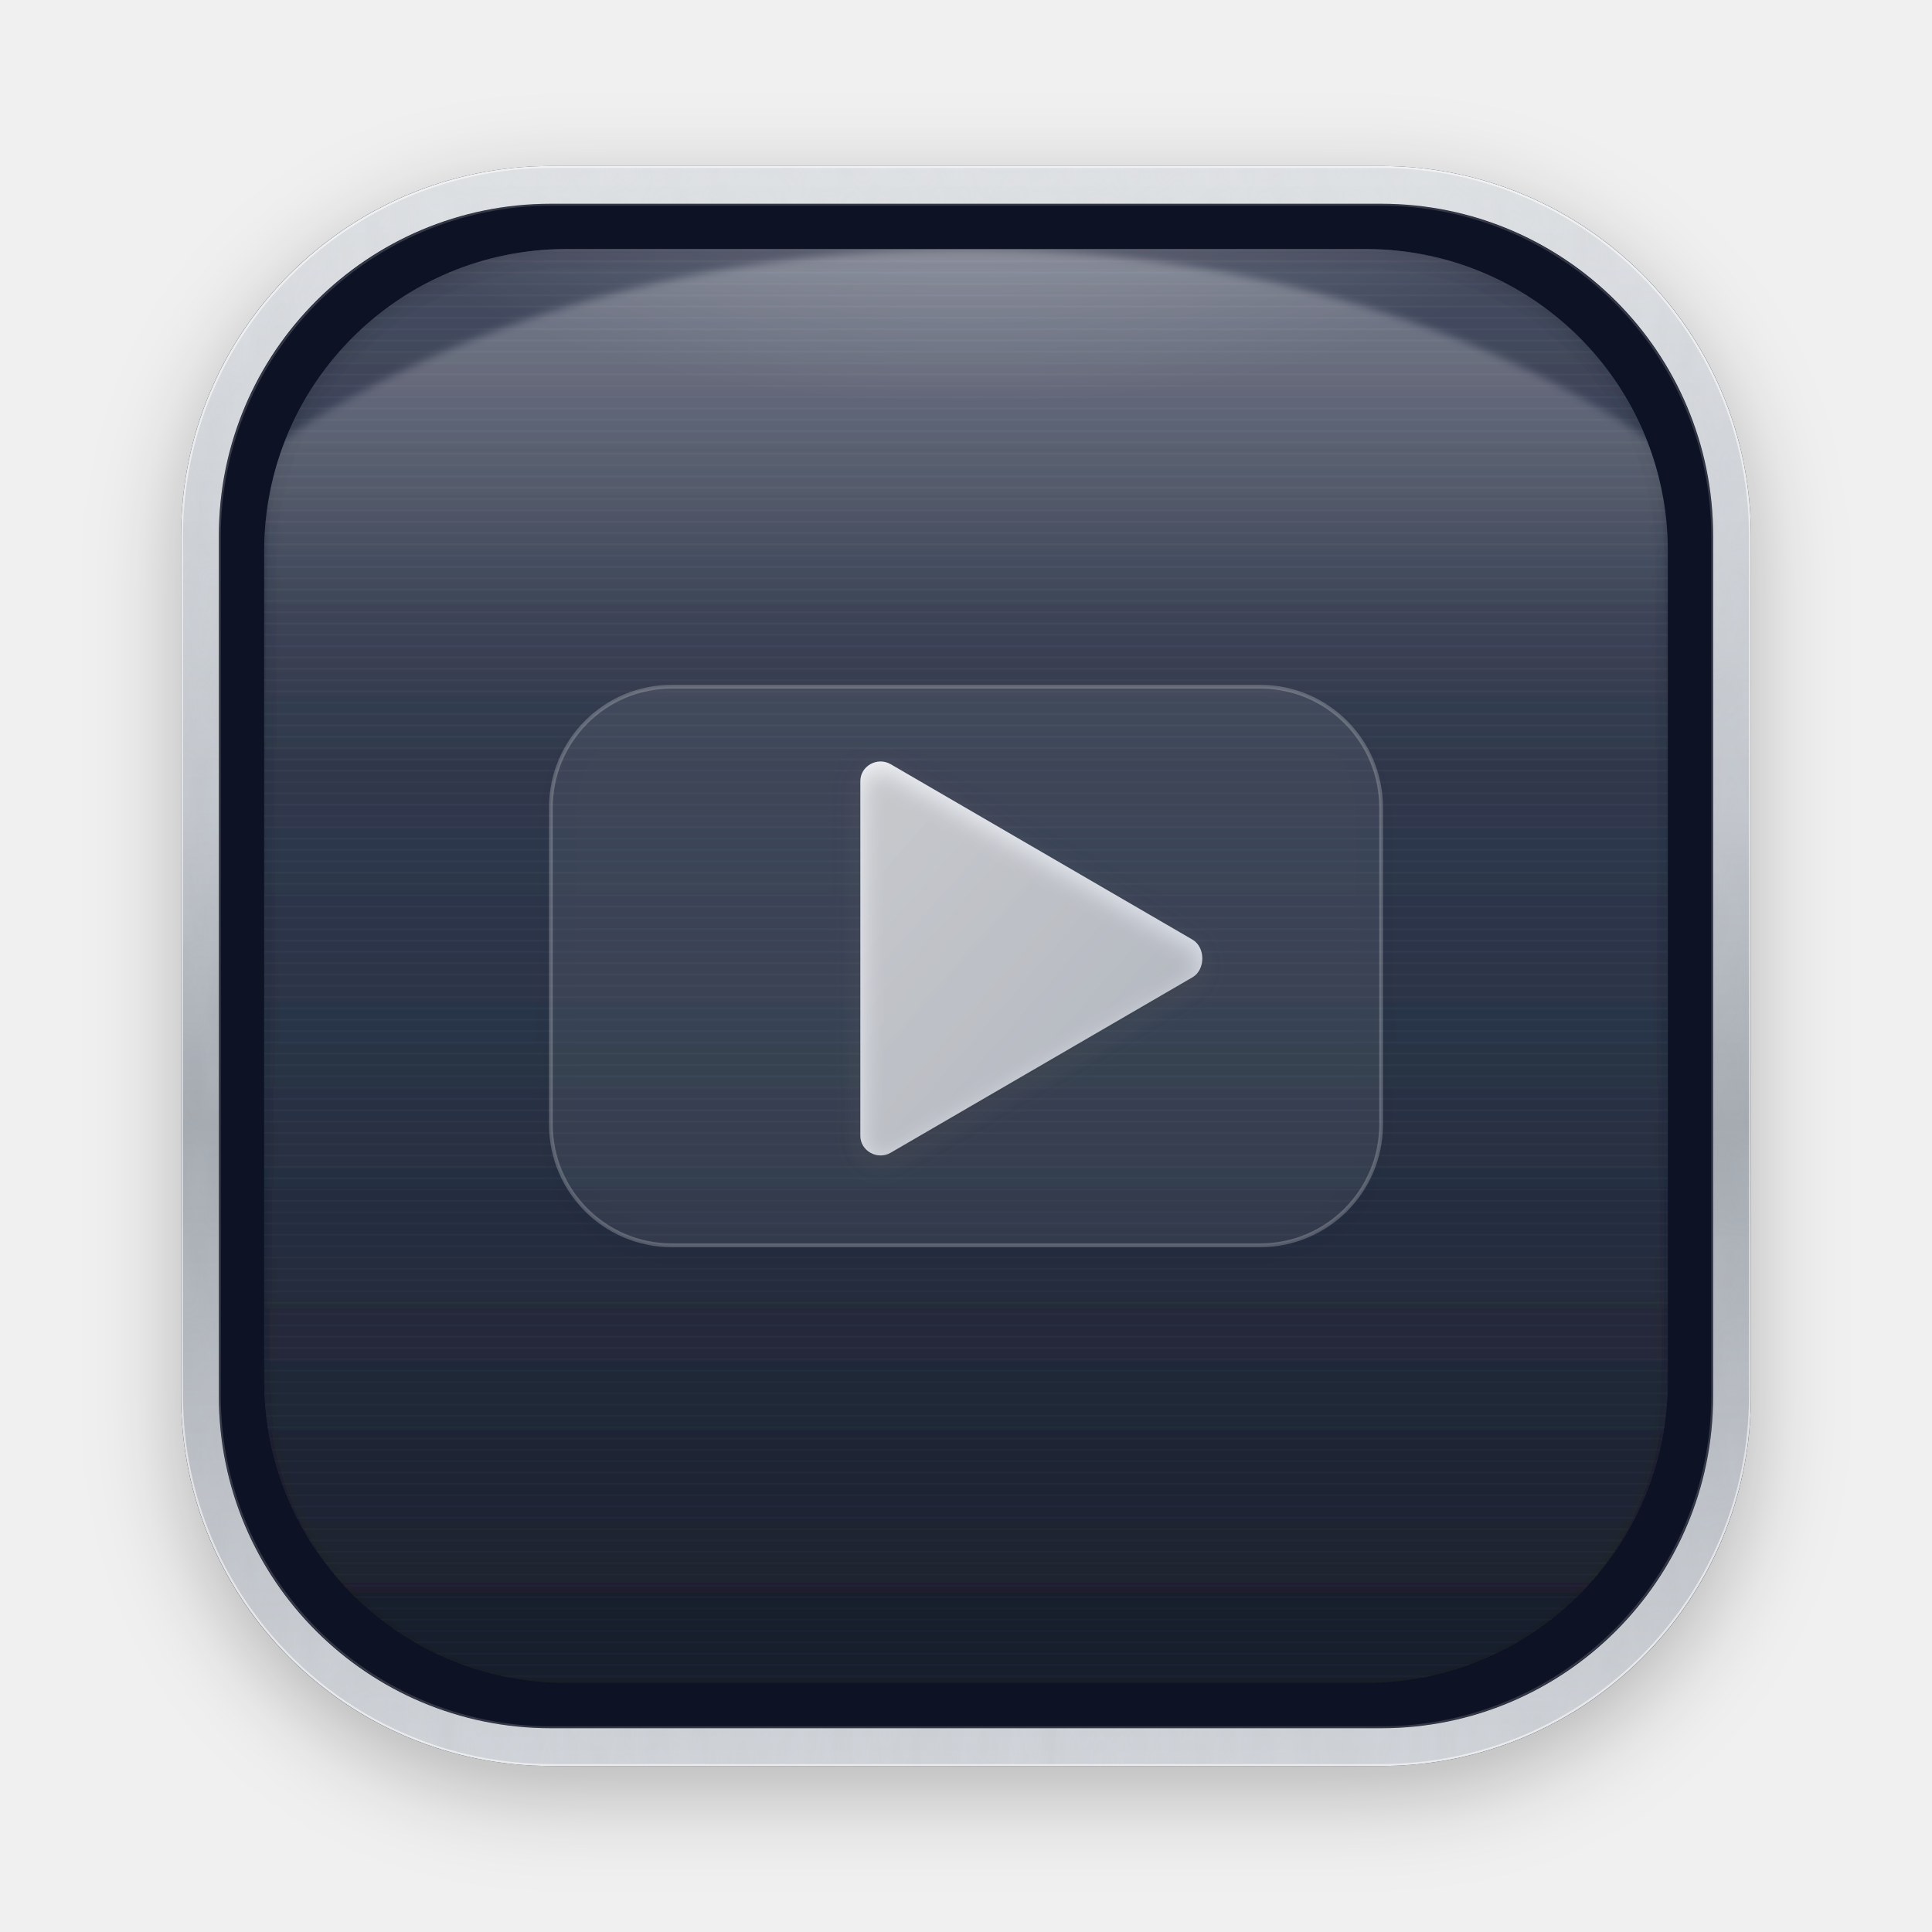
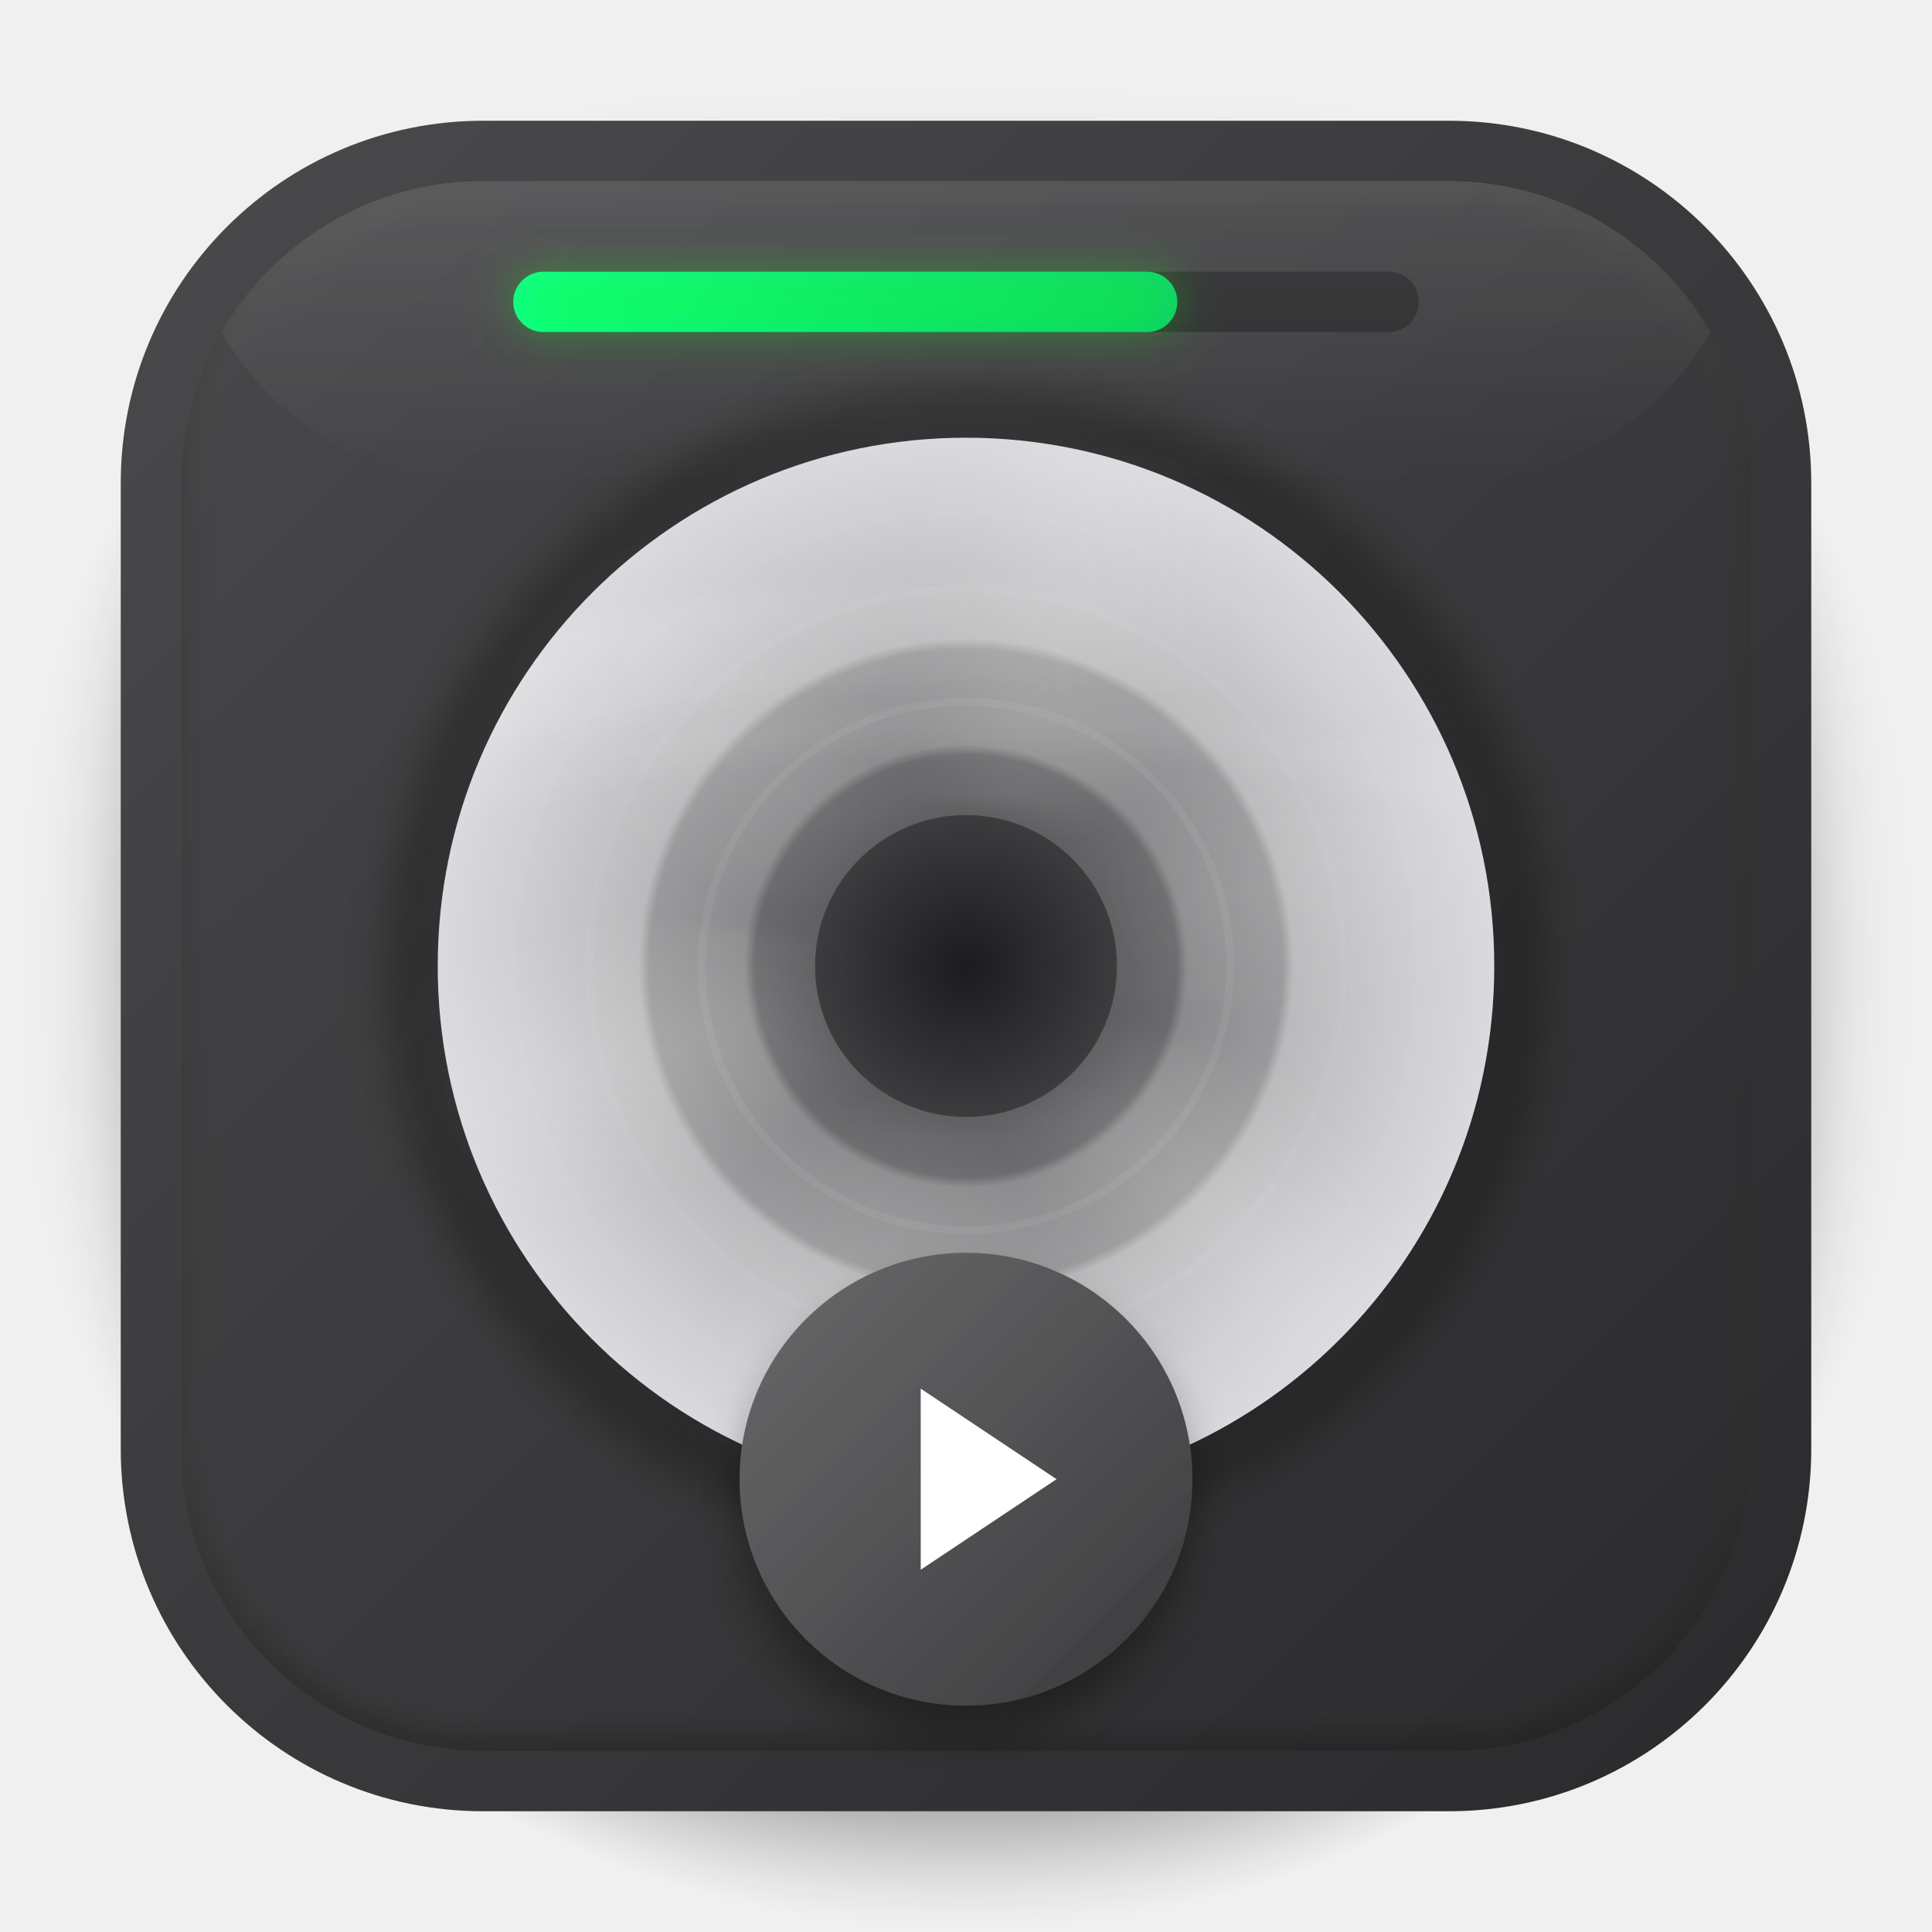
- <svg xmlns="http://www.w3.org/2000/svg" width="1024" height="1024" viewBox="0 0 1024 1024" fill="none">
+ <svg xmlns="http://www.w3.org/2000/svg" viewBox="0 0 256 256">
  <defs>
-     <filter id="innerShadow" x="-50%" y="-50%" width="200%" height="200%">
-       <feOffset dy="3" />
-       <feGaussianBlur stdDeviation="6" result="blur" />
-       <feComposite in2="SourceAlpha" operator="arithmetic" k2="-1" k3="1" />
-       <feColorMatrix type="matrix" values="0 0 0 0 0  0 0 0 0 0  0 0 0 0 0  0 0 0 0.35 0" />
-       <feBlend in2="SourceGraphic" mode="multiply" />
+     <filter id="outerShadow" x="-30%" y="-30%" width="160%" height="160%">
+       <feGaussianBlur in="SourceAlpha" stdDeviation="8" result="blur" />
+       <feOffset dy="12" result="off" />
+       <feColorMatrix in="off" type="matrix" values="0 0 0 0 0  0 0 0 0 0  0 0 0 0 0  0 0 0 .35 0" result="shadow" />
+       <feMerge>
+         <feMergeNode in="shadow" />
+       </feMerge>
    </filter>
-     <linearGradient id="metalFrame" x1="0" y1="0" x2="0" y2="1">
-       <stop offset="0%" stop-color="#E3E6EA" />
-       <stop offset="40%" stop-color="#C3C8CF" />
-       <stop offset="60%" stop-color="#A2A8B0" />
-       <stop offset="100%" stop-color="#D2D6DC" />
+     <linearGradient id="panelGrad" x1="0" y1="0" x2="1" y2="1">
+       <stop offset="0" stop-color="#3a3a3c" />
+       <stop offset="1" stop-color="#1c1c1e" />
    </linearGradient>
-     <linearGradient id="cardGloss" x1="0" y1="0" x2="0" y2="1">
-       <stop offset="0%" stop-color="#3A4156" />
-       <stop offset="60%" stop-color="#262F42" />
-       <stop offset="100%" stop-color="#171C28" />
+     <linearGradient id="frameGrad" x1="0" y1="0" x2="1" y2="1">
+       <stop offset="0" stop-color="#4a4a4c" />
+       <stop offset="1" stop-color="#2a2a2c" />
    </linearGradient>
-     <linearGradient id="topSheen" x1="0" y1="0" x2="0" y2="1">
-       <stop offset="0%" stop-color="#FFFFFF" stop-opacity="0.28" />
-       <stop offset="85%" stop-color="#FFFFFF" stop-opacity="0.0" />
+     <filter id="innerBevel" x="-20%" y="-20%" width="140%" height="140%">
+       <feGaussianBlur in="SourceAlpha" stdDeviation="2" result="b1" />
+       <feOffset dy="1" result="o1" />
+       <feComposite in="o1" in2="SourceAlpha" operator="arithmetic" k2="-1" k3="1" result="i1" />
+       <feColorMatrix in="i1" type="matrix" values="0 0 0 0 1  0 0 0 0 1  0 0 0 0 1  0 0 0 .08 0" result="hi" />
+       <feGaussianBlur in="SourceAlpha" stdDeviation="2" result="b2" />
+       <feOffset dy="-1" result="o2" />
+       <feComposite in="o2" in2="SourceAlpha" operator="arithmetic" k2="-1" k3="1" result="i2" />
+       <feColorMatrix in="i2" type="matrix" values="0 0 0 0 0  0 0 0 0 0  0 0 0 0 0  0 0 0 .40 0" result="sh" />
+       <feMerge>
+         <feMergeNode in="sh" />
+         <feMergeNode in="hi" />
+       </feMerge>
+     </filter>
+     <linearGradient id="progGrad" x1="0" y1="0" x2="1" y2="0">
+       <stop offset="0" stop-color="#00ff88" />
+       <stop offset="1" stop-color="#00cc66" />
    </linearGradient>
-     <filter id="softenSheen" x="-10%" y="-10%" width="120%" height="120%">
-       <feGaussianBlur stdDeviation="2.2" />
+     <filter id="greenGlow" x="-50%" y="-200%" width="200%" height="500%">
+       <feGaussianBlur stdDeviation="3" />
+       <feColorMatrix type="matrix" values="0 0 0 0 0  0 1 0 0 0.7  0 0 0 0 0  0 0 0 0.35 0" />
    </filter>
-     <radialGradient id="spotLight" cx="50%" cy="0%" r="80%">
-       <stop offset="0%" stop-color="#FFFFFF" stop-opacity=".25" />
-       <stop offset="60%" stop-color="#FFFFFF" stop-opacity=".0" />
+     <radialGradient id="cdGrad" cx="50%" cy="50%" r="50%">
+       <stop offset="0%" stop-color="#2a2a2c" />
+       <stop offset="20%" stop-color="#3a3a3c" />
+       <stop offset="21%" stop-color="#4a4a4c" />
+       <stop offset="22%" stop-color="#5a5a5c" />
+       <stop offset="40%" stop-color="#6a6a6c" />
+       <stop offset="41%" stop-color="#7a7a7c" />
+       <stop offset="42%" stop-color="#8a8a8c" />
+       <stop offset="60%" stop-color="#9a9a9c" />
+       <stop offset="61%" stop-color="#aaaaac" />
+       <stop offset="62%" stop-color="#bababc" />
+       <stop offset="80%" stop-color="#cacace" />
+       <stop offset="100%" stop-color="#dadade" />
    </radialGradient>
-     <linearGradient id="playGlyph" x1="0" y1="0" x2="1" y2="1">
-       <stop offset="0%" stop-color="#F2F4F8" />
-       <stop offset="100%" stop-color="#D5DAE6" />
+     <radialGradient id="hubGrad" cx="50%" cy="50%" r="50%">
+       <stop offset="0%" stop-color="#1c1c1e" />
+       <stop offset="50%" stop-color="#2c2c2e" />
+       <stop offset="100%" stop-color="#3c3c3e" />
+     </radialGradient>
+     <filter id="edgeBlur" x="-50%" y="-50%" width="200%" height="200%">
+       <feGaussianBlur stdDeviation="2.8" />
+     </filter>
+     <filter id="edgeBlurInner" x="-50%" y="-50%" width="200%" height="200%">
+       <feGaussianBlur stdDeviation="1.8" />
+     </filter>
+     <clipPath id="clipDisc" clipPathUnits="userSpaceOnUse">
+       <circle cx="128" cy="128" r="70" />
+     </clipPath>
+     <linearGradient id="refBand" x1="0" y1="0" x2="1" y2="0">
+       <stop offset="0" stop-color="white" stop-opacity=".14" />
+       <stop offset=".6" stop-color="white" stop-opacity=".04" />
+       <stop offset="1" stop-color="white" stop-opacity="0" />
    </linearGradient>
-     <filter id="brushed" x="-50%" y="-50%" width="200%" height="200%">
-       <feTurbulence type="fractalNoise" baseFrequency="0.8 0.02" numOctaves="3" seed="8" result="noise" />
-       <feColorMatrix in="noise" type="saturate" values="0" result="mono" />
-       <feGaussianBlur in="mono" stdDeviation="3 0" edgeMode="duplicate" result="smeared" />
-       <feComponentTransfer in="smeared" result="level">
-         <feFuncA type="table" tableValues="0 0.8" />
-       </feComponentTransfer>
+     <filter id="refBlurX" filterUnits="userSpaceOnUse" x="58" y="58" width="140" height="140">
+       <feGaussianBlur stdDeviation="4 1.3" />
    </filter>
-     <mask id="frameRing" maskUnits="userSpaceOnUse">
-       <rect x="96" y="88" width="832" height="848" rx="196" fill="white" />
-       <rect x="116" y="108" width="792" height="808" rx="176" fill="black" />
+     <linearGradient id="glassGrad" x1="0" y1="0" x2="0" y2="1">
+       <stop offset="0" stop-color="white" stop-opacity=".10" />
+       <stop offset="1" stop-color="white" stop-opacity="0" />
+     </linearGradient>
+     <linearGradient id="btnGrad" x1="0" y1="0" x2="1" y2="1">
+       <stop offset="0" stop-color="#6a6a6c" />
+       <stop offset="1" stop-color="#3a3a3c" />
+     </linearGradient>
+     <filter id="btnShadow" x="-40%" y="-40%" width="180%" height="180%">
+       <feDropShadow dx="0" dy="4" stdDeviation="3" flood-color="black" flood-opacity=".35" />
+     </filter>
+     <filter id="wedgeMotionBlur" x="-200" y="-200" width="400" height="400" filterUnits="userSpaceOnUse">
+       <feGaussianBlur stdDeviation="5 0.4" />
+     </filter>
+     <radialGradient id="edgeFadeGrad" gradientUnits="userSpaceOnUse" cx="128" cy="128" r="128">
+       <stop offset="0.84" stop-color="white" stop-opacity="1" />
+       <stop offset="1" stop-color="white" stop-opacity="0" />
+     </radialGradient>
+     <mask id="shadowLimit" maskUnits="userSpaceOnUse" x="0" y="0" width="256" height="256">
+       <rect x="0" y="0" width="256" height="256" fill="url(#edgeFadeGrad)" />
    </mask>
-     <clipPath id="clipCard">
-       <rect x="140" y="132" width="744" height="760" rx="160" />
+     <clipPath id="clipPanel" clipPathUnits="userSpaceOnUse">
+       <rect x="24" y="24" width="208" height="208" rx="40" />
    </clipPath>
-     <linearGradient id="sheenAlpha" x1="0" y1="0" x2="0" y2="1">
-       <stop offset="0%" stop-color="white" stop-opacity="1" />
-       <stop offset="35%" stop-color="white" stop-opacity="0.85" />
-       <stop offset="70%" stop-color="white" stop-opacity="0.25" />
-       <stop offset="100%" stop-color="white" stop-opacity="0" />
+     <linearGradient id="wg1" gradientUnits="userSpaceOnUse" x1="42.945" y1="16.485" x2="16.485" y2="42.945">
+       <stop offset="0" stop-color="white" stop-opacity="0" />
+       <stop offset="0.43" stop-color="white" stop-opacity="0.119" />
+       <stop offset="0.50" stop-color="white" stop-opacity="0.125" />
+       <stop offset="0.57" stop-color="white" stop-opacity="0.119" />
+       <stop offset="1" stop-color="white" stop-opacity="0" />
    </linearGradient>
-     <mask id="sheenFade" maskUnits="userSpaceOnUse">
-       <rect x="140" y="132" width="744" height="360" fill="url(#sheenAlpha)" />
-     </mask>
-     <linearGradient id="ambientTop" x1="0" y1="0" x2="0" y2="1">
-       <stop offset="0%" stop-color="#FFFFFF" stop-opacity="0.05" />
-       <stop offset="60%" stop-color="#FFFFFF" stop-opacity="0.0" />
+     <linearGradient id="wg2" gradientUnits="userSpaceOnUse" x1="7.196" y1="45.434" x2="-28.949" y2="35.749">
+       <stop offset="0" stop-color="white" stop-opacity="0" />
+       <stop offset="0.43" stop-color="white" stop-opacity="0.059" />
+       <stop offset="0.50" stop-color="white" stop-opacity="0.062" />
+       <stop offset="0.57" stop-color="white" stop-opacity="0.059" />
+       <stop offset="1" stop-color="white" stop-opacity="0" />
    </linearGradient>
-     <filter id="softenSpot" x="-10%" y="-10%" width="120%" height="120%">
-       <feGaussianBlur stdDeviation="1.6" />
-     </filter>
-     <filter id="softDrop" x="-50%" y="-50%" width="200%" height="200%">
-       <feOffset dy="14" />
-       <feGaussianBlur stdDeviation="24" result="blur" />
-       <feColorMatrix type="matrix" values="0 0 0 0 0  0 0 0 0 0  0 0 0 0 0  0 0 0 0.25 0" />
-       <feBlend in2="SourceGraphic" mode="normal" />
-     </filter>
-     <filter id="glyphShadow" x="-50%" y="-50%" width="200%" height="200%">
-       <feOffset dy="4" />
-       <feGaussianBlur stdDeviation="6" />
-       <feColorMatrix type="matrix" values="0 0 0 0 0  0 0 0 0 0  0 0 0 0 0  0 0 0 0.35 0" />
-       <feBlend in2="SourceGraphic" mode="multiply" />
-     </filter>
-     <pattern id="scan" width="6" height="6" patternUnits="userSpaceOnUse">
-       <rect x="0" y="0" width="6" height="6" fill="rgba(255,255,255,0.04)" />
-       <rect x="0" y="0" width="6" height="1" fill="rgba(255,255,255,0.08)" />
-     </pattern>
+     <linearGradient id="wg3" gradientUnits="userSpaceOnUse" x1="-35.749" y1="28.949" x2="-45.434" y2="-7.196">
+       <stop offset="0" stop-color="white" stop-opacity="0" />
+       <stop offset="0.43" stop-color="white" stop-opacity="0.119" />
+       <stop offset="0.50" stop-color="white" stop-opacity="0.125" />
+       <stop offset="0.57" stop-color="white" stop-opacity="0.119" />
+       <stop offset="1" stop-color="white" stop-opacity="0" />
+     </linearGradient>
+     <linearGradient id="wg4" gradientUnits="userSpaceOnUse" x1="-42.945" y1="-16.485" x2="-16.485" y2="-42.945">
+       <stop offset="0" stop-color="white" stop-opacity="0" />
+       <stop offset="0.43" stop-color="white" stop-opacity="0.059" />
+       <stop offset="0.50" stop-color="white" stop-opacity="0.062" />
+       <stop offset="0.57" stop-color="white" stop-opacity="0.059" />
+       <stop offset="1" stop-color="white" stop-opacity="0" />
+     </linearGradient>
+     <linearGradient id="wg5" gradientUnits="userSpaceOnUse" x1="-7.196" y1="-45.434" x2="28.949" y2="-35.749">
+       <stop offset="0" stop-color="white" stop-opacity="0" />
+       <stop offset="0.43" stop-color="white" stop-opacity="0.119" />
+       <stop offset="0.50" stop-color="white" stop-opacity="0.125" />
+       <stop offset="0.57" stop-color="white" stop-opacity="0.119" />
+       <stop offset="1" stop-color="white" stop-opacity="0" />
+     </linearGradient>
+     <linearGradient id="wg6" gradientUnits="userSpaceOnUse" x1="35.749" y1="-28.949" x2="45.434" y2="7.196">
+       <stop offset="0" stop-color="white" stop-opacity="0" />
+       <stop offset="0.43" stop-color="white" stop-opacity="0.059" />
+       <stop offset="0.50" stop-color="white" stop-opacity="0.062" />
+       <stop offset="0.57" stop-color="white" stop-opacity="0.059" />
+       <stop offset="1" stop-color="white" stop-opacity="0" />
+     </linearGradient>
  </defs>
-   <g filter="url(#softDrop)">
-     <rect x="96" y="88" width="832" height="848" rx="196" fill="#111523" />
+   <g mask="url(#shadowLimit)">
+     <rect x="16" y="16" width="224" height="224" rx="48" fill="black" filter="url(#outerShadow)" />
  </g>
-   <rect x="96" y="88" width="832" height="848" rx="196" fill="url(#metalFrame)" />
-   <g mask="url(#frameRing)">
-     <rect x="96" y="88" width="832" height="848" rx="196" fill="#C8CCD2" filter="url(#brushed)" opacity="0.35" />
+   <rect x="16" y="16" width="224" height="224" rx="48" fill="url(#frameGrad)" />
+   <rect x="24" y="24" width="208" height="208" rx="40" fill="url(#panelGrad)" filter="url(#innerBevel)" />
+   <g transform="translate(68,36)">
+     <rect x="0" y="0" width="120" height="8" rx="4" fill="#2a2a2c" />
+     <rect x="0" y="0" width="88" height="8" rx="4" fill="url(#progGrad)" />
+     <rect x="0" y="0" width="88" height="8" rx="4" fill="url(#progGrad)" filter="url(#greenGlow)" opacity=".9" />
  </g>
-   <rect x="116" y="108" width="792" height="808" rx="176" fill="#0D1224" />
-   <g filter="url(#innerShadow)">
-     <rect x="140" y="132" width="744" height="760" rx="160" fill="url(#cardGloss)" />
-   </g>
-   <g clip-path="url(#clipCard)">
-     <rect x="140" y="132" width="744" height="300" fill="url(#ambientTop)" />
-     <g mask="url(#sheenFade)">
-       <path d="M140 240 C 340 96, 684 96, 884 240 L 884 420 C 684 476, 340 476, 140 420 Z" fill="url(#topSheen)" filter="url(#softenSheen)" />
+   <g transform="translate(128,128)">
+     <circle r="73" fill="none" stroke="black" stroke-opacity=".28" stroke-width="8" filter="url(#edgeBlur)" />
+     <circle r="66" fill="none" stroke="black" stroke-opacity=".18" stroke-width="6" filter="url(#edgeBlurInner)" />
+     <g id="cdSpin">
+       <circle r="70" fill="url(#cdGrad)" />
+       <circle r="35" fill="none" stroke="white" stroke-opacity=".06" stroke-width="1" />
+       <circle r="50" fill="none" stroke="white" stroke-opacity=".04" stroke-width="1" />
+       <circle r="60" fill="none" stroke="white" stroke-opacity=".025" stroke-width="1" />
+       <g style="mix-blend-mode:overlay" filter="url(#wedgeMotionBlur)">
+         <path d="M 65.351 25.086 A 70 70 0 0 1 25.086 65.351 L 7.884 20.539 A 22 22 0 0 0 20.539 7.884 Z" fill="url(#wg1)" />
+         <path d="M 10.950 69.138 A 70 70 0 0 1 -44.052 54.400 L -13.845 17.097 A 22 22 0 0 0 3.442 21.729 Z" fill="url(#wg2)" />
+         <path d="M -54.400 44.052 A 70 70 0 0 1 -69.138 -10.950 L -21.729 -3.442 A 22 22 0 0 0 -17.097 13.845 Z" fill="url(#wg3)" />
+         <path d="M -65.351 -25.086 A 70 70 0 0 1 -25.086 -65.351 L -7.884 -20.539 A 22 22 0 0 0 -20.539 -7.884 Z" fill="url(#wg4)" />
+         <path d="M -10.950 -69.138 A 70 70 0 0 1 44.052 -54.400 L 13.845 -17.097 A 22 22 0 0 0 -3.442 -21.729 Z" fill="url(#wg5)" />
+         <path d="M 54.400 -44.052 A 70 70 0 0 1 69.138 10.950 L 21.729 3.442 A 22 22 0 0 0 17.097 -13.845 Z" fill="url(#wg6)" />
+       </g>
+       <circle r="20" fill="url(#hubGrad)" />
+       <animateTransform attributeName="transform" type="rotate" from="0" to="360" dur="4s" repeatCount="indefinite" />
    </g>
  </g>
-   <ellipse cx="512" cy="220" rx="360" ry="160" fill="url(#spotLight)" clip-path="url(#clipCard)" filter="url(#softenSpot)" />
-   <rect x="140" y="132" width="744" height="760" rx="160" fill="url(#scan)" style="mix-blend-mode:soft-light" />
-   <g filter="url(#glyphShadow)">
-     <rect x="292" y="364" width="440" height="296" rx="64" fill="rgba(255,255,255,0.06)" stroke="rgba(255,255,255,0.22)" stroke-width="2" />
-     <path d="M456 422 L456 602 C456 610 465 615 472 611 L632 518 C639 514 639 502 632 498 L472 405 C465 401 456 406 456 414 Z" fill="url(#playGlyph)" />
+   <g clip-path="url(#clipDisc)">
+     <path d="M 58 96 C 92 80 164 80 198 96" fill="none" stroke="url(#refBand)" stroke-width="14" filter="url(#refBlurX)" />
+     <path d="M 60 106 C 96 92 160 92 196 106" fill="none" stroke="white" stroke-opacity=".05" stroke-width="6" filter="url(#refBlurX)" />
  </g>
-   <rect x="96.5" y="88.5" width="831" height="847" rx="196" fill="none" stroke="rgba(255,255,255,0.55)" stroke-width="1" />
-   <rect x="116.5" y="108.5" width="791" height="807" rx="176" fill="none" stroke="rgba(255,255,255,0.16)" stroke-width="1" />
+   <g transform="translate(128,196)" filter="url(#btnShadow)">
+     <circle r="30" fill="url(#btnGrad)" />
+     <polygon points="-6,-12 12,0 -6,12" fill="white" />
+   </g>
+   <g clip-path="url(#clipPanel)">
+     <path d="M 24 24 h 208 a 40 40 0 0 1 -40 40 H 64 a 40 40 0 0 1 -40 -40 z" fill="url(#glassGrad)" />
+   </g>
</svg>
